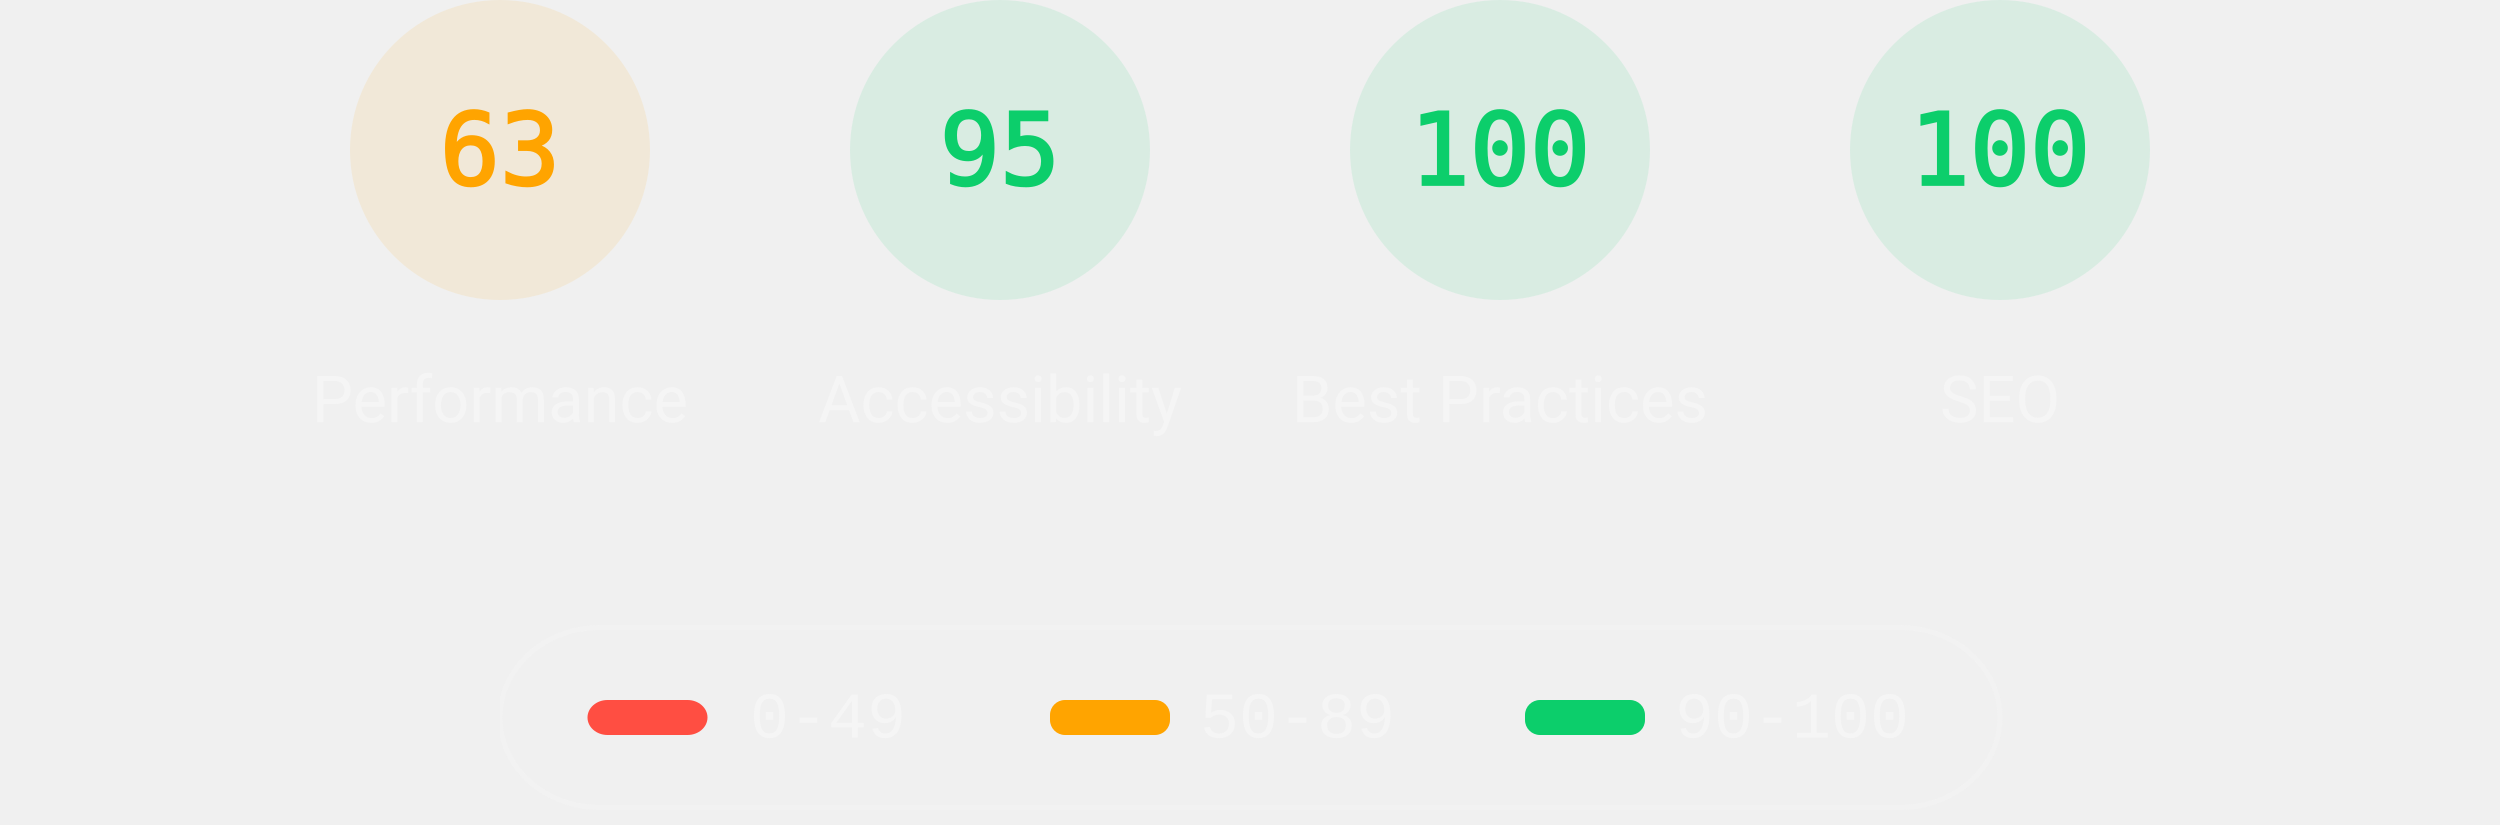
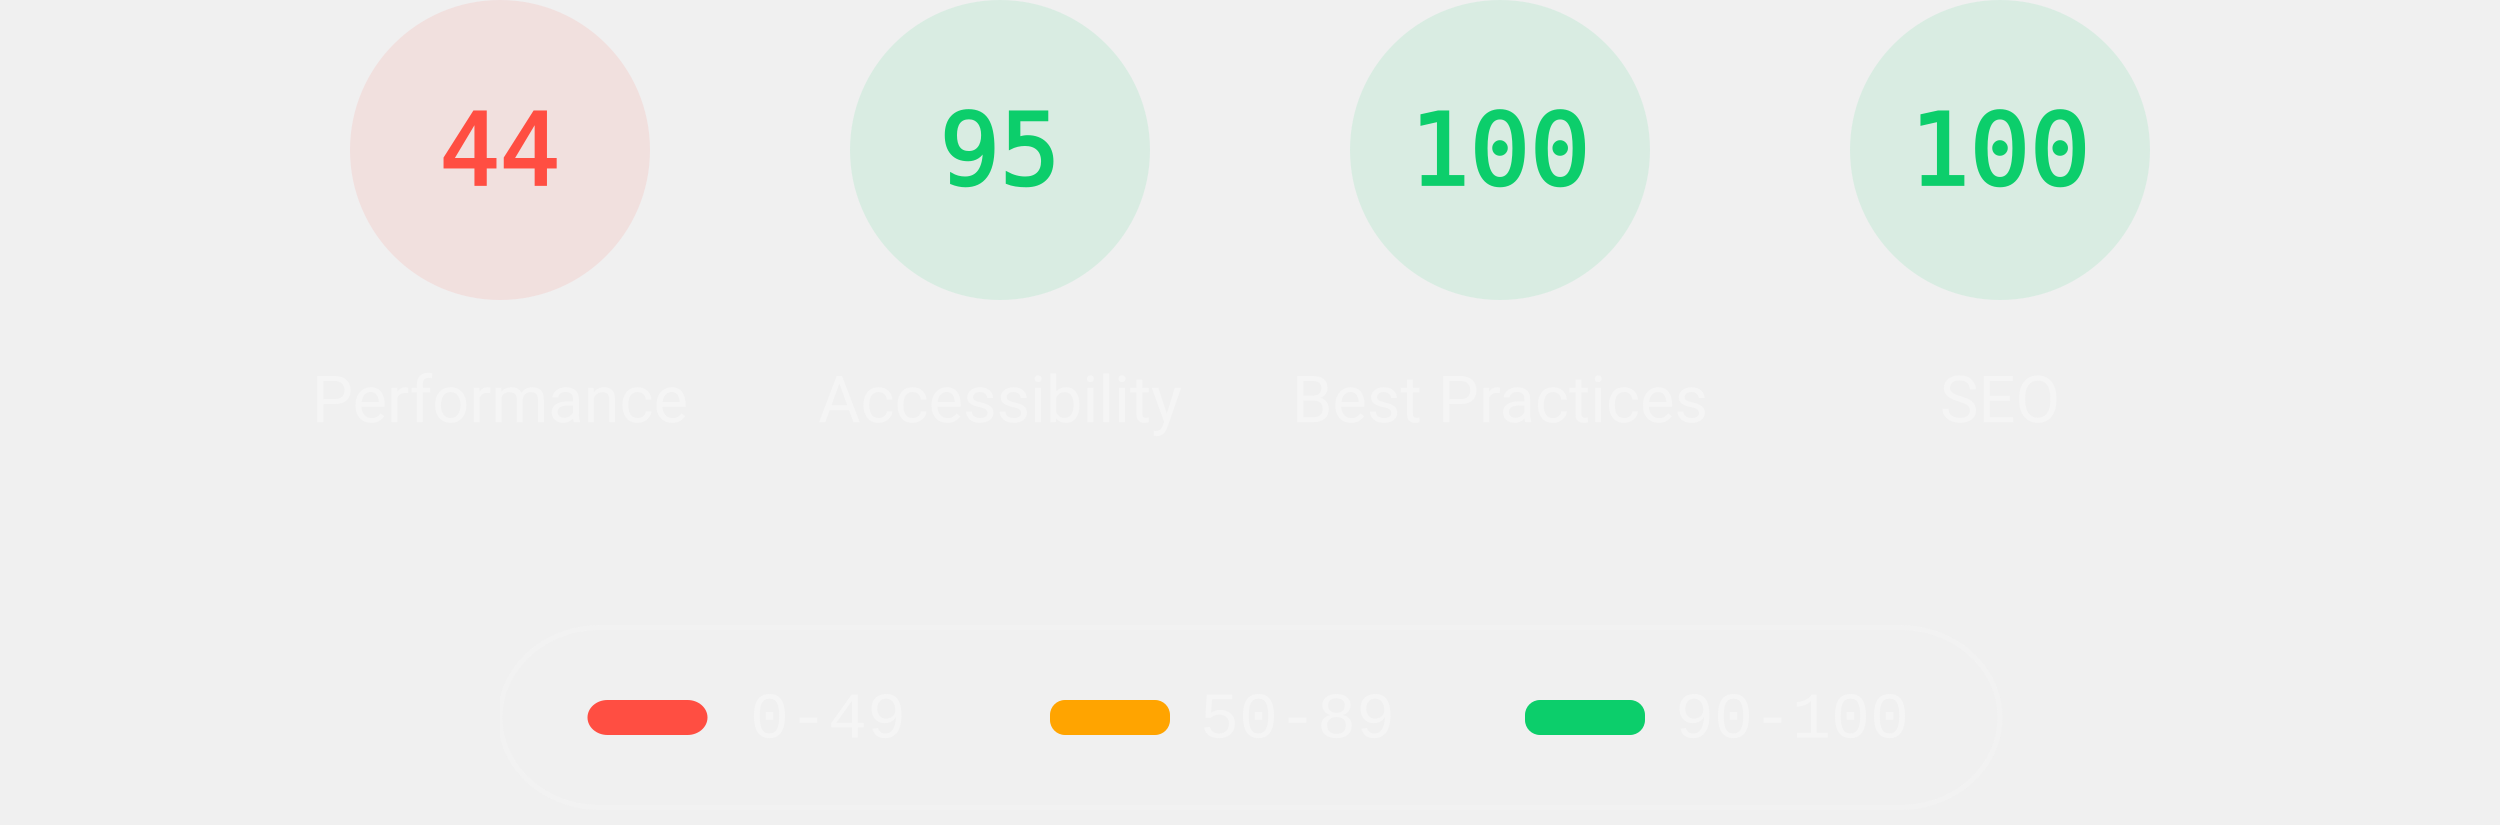
<svg xmlns="http://www.w3.org/2000/svg" class="theme--dark" fill="none" width="1000" height="330">
  <style>
			.gauge-base {
				opacity: 0.1
			}

			.gauge-arc {
				fill: none;
				animation-delay: 250ms;
				stroke-linecap: round;
				transform: rotate(-90deg);
				transform-origin: 100px 60px;
				animation: load-gauge 1s ease forwards
			}

			.guage-text {
				font-size: 40px;
				font-family: monospace;
				text-align: center
			}

			.guage-red {
				color: #ff4e42;
				fill: #ff4e42;
				stroke: #ff4e42
			}
			.guage-orange {
				color: #ffa400;
				fill: #ffa400;
				stroke: #ffa400
			}
			.guage-green {
				color: #0cce6b;
				fill: #0cce6b;
				stroke: #0cce6b
			}
			.theme--agnostic .guage-undefined {
				color: #5c5c5c;
				fill: #5c5c5c;
				stroke: #5c5c5c
			}
			.theme--light .guage-undefined {
				color: #1e1e1e;
				fill: #1e1e1e;
				stroke: #1e1e1e
			}
			.theme--dark .guage-undefined {
				color: #f5f5f5;
				fill: #f5f5f5;
				stroke: #f5f5f5
			}

			.guage-title {
				stroke: none;
				font-size: 26px;
				line-height: 26px;
				font-family: Roboto, Halvetica, Arial, sans-serif
			}
			.metric.guage-title {
				font-family: 'Courier New', Courier, monospace
			}
			.theme--agnostic .guage-title {
				color: #737373;
				fill: #737373
			}
			.theme--light .guage-title {
				color: #212121;
				fill: #212121
			}
			.theme--dark .guage-title {
				color: #f5f5f5;
				fill: #f5f5f5
			}

			@keyframes load-gauge {
				from {
					stroke-dasharray: 0 352.858
				}
			}
			.lh-gauge--pwa__disc {
				fill: #e0e0e0
			}
			.lh-gauge--pwa__logo {
				position: relative;
				fill: #b0b0b0
			}
			.lh-gauge--pwa__invisible {
				display: none
			}
			.lh-gauge--pwa__visible {
				display: inline
			}
			.guage-invisible {
				display: none
			}
			.lh-gauge--pwa__logo--primary-color {
				fill: #304ffe
			}
			.theme--agnostic .lh-gauge--pwa__logo--secondary-color {
				fill: #787878
			}
			.theme--light .lh-gauge--pwa__logo--secondary-color {
				fill: #3d3d3d
			}
			.theme--dark .lh-gauge--pwa__logo--secondary-color {
				fill: #d8b6b6
			}
			.theme--light #svg_2 {
				stroke: #00000022
			}
			.theme--agnostic #svg_2 {
				stroke: #616161
			}
			.theme--light #svg_2 {
				stroke: #00000022
			}
			.theme--dark #svg_2 {
				stroke: #f5f5f566
			}
		</style>
-   <svg class="guage-div guage-perf guage-orange" viewBox="0 0 200 200" width="200" height="200" x="100" y="0">
-     <circle class="gauge-base" r="56" cx="100" cy="60" stroke-width="8" />
-     <circle class="gauge-arc guage-arc-1" r="56" cx="100" cy="60" stroke-width="8" style="stroke-dasharray: 221.671, 351.858;" />
-     <text class="guage-text" x="100px" y="60px" alignment-baseline="central" dominant-baseline="central" text-anchor="middle">63</text>
+   <svg class="guage-div guage-perf guage-red" viewBox="0 0 200 200" width="200" height="200" x="100" y="0">
+     <circle class="gauge-base" r="56" cx="100" cy="60" stroke-width="8" />
+     <circle class="gauge-arc guage-arc-1" r="56" cx="100" cy="60" stroke-width="8" style="stroke-dasharray: 154.818, 351.858;" />
+     <text class="guage-text" x="100px" y="60px" alignment-baseline="central" dominant-baseline="central" text-anchor="middle">44</text>
    <text class="guage-title" x="100px" y="160px" alignment-baseline="central" dominant-baseline="central" text-anchor="middle">Performance</text>
  </svg>
  <svg class="guage-div guage-acc guage-green" viewBox="0 0 200 200" width="200" height="200" x="300" y="0">
    <circle class="gauge-base" r="56" cx="100" cy="60" stroke-width="8" />
    <circle class="gauge-arc guage-arc-2" r="56" cx="100" cy="60" stroke-width="8" style="stroke-dasharray: 334.265, 351.858;" />
    <text class="guage-text" x="100px" y="60px" alignment-baseline="central" dominant-baseline="central" text-anchor="middle">95</text>
    <text class="guage-title" x="100px" y="160px" alignment-baseline="central" dominant-baseline="central" text-anchor="middle">Accessibility</text>
  </svg>
  <svg class="guage-div guage-best guage-green" viewBox="0 0 200 200" width="200" height="200" x="500" y="0">
    <circle class="gauge-base" r="56" cx="100" cy="60" stroke-width="8" />
    <circle class="gauge-arc guage-arc-3" r="56" cx="100" cy="60" stroke-width="8" style="stroke-dasharray: 351.858, 351.858;" />
    <text class="guage-text" x="100px" y="60px" alignment-baseline="central" dominant-baseline="central" text-anchor="middle">100</text>
    <text class="guage-title" x="100px" y="160px" alignment-baseline="central" dominant-baseline="central" text-anchor="middle">Best Practices</text>
  </svg>
  <svg class="guage-div guage-seo guage-green" viewBox="0 0 200 200" width="200" height="200" x="700" y="0">
    <circle class="gauge-base" r="56" cx="100" cy="60" stroke-width="8" />
    <circle class="gauge-arc guage-arc-4" r="56" cx="100" cy="60" stroke-width="8" style="stroke-dasharray: 351.858, 351.858;" />
    <text class="guage-text" x="100px" y="60px" alignment-baseline="central" dominant-baseline="central" text-anchor="middle">100</text>
    <text class="guage-title" x="100px" y="160px" alignment-baseline="central" dominant-baseline="central" text-anchor="middle">SEO</text>
  </svg>
  <svg class="guage-div guage-pwa guage-invisible" viewBox="0 0 200 200" width="200" height="200" x="900" y="0">
    <svg viewBox="0 0 60 60" width="112" height="112" x="44" y="4">
      <defs>
        <linearGradient id="lh-gauge--pwa__check-circle__gradient-0" x1="50%" y1="0%" x2="50%" y2="100%">
          <stop stop-color="#00C852" offset="0%" />
          <stop stop-color="#009688" offset="100%" />
        </linearGradient>
        <linearGradient id="lh-gauge--pwa__installable__shadow-gradient-0" x1="76.056%" x2="24.111%" y1="82.995%" y2="24.735%">
          <stop stop-color="#A5D6A7" offset="0%" />
          <stop stop-color="#80CBC4" offset="100%" />
        </linearGradient>
        <linearGradient id="lh-gauge--pwa__fast-reliable__shadow-gradient-0" x1="76.056%" y1="82.995%" x2="25.678%" y2="26.493%">
          <stop stop-color="#64B5F6" offset="0%" />
          <stop stop-color="#2979FF" offset="100%" />
        </linearGradient>
        <g id="lh-gauge--pwa__fast-reliable-badge-0">
          <circle fill="#FFFFFF" cx="10" cy="10" r="10" />
          <path fill="#304FFE" d="M10 3.58l5.25 2.34v3.5c0 3.23-2.24 6.26-5.25 7-3.01-.74-5.25-3.77-5.25-7v-3.5L10 3.58zm-.47 10.74l2.76-4.83.03-.07c.04-.08 0-.24-.22-.24h-1.64l.47-3.26h-.47l-2.7 4.77c-.02.01.05-.1-.04.05-.09.16-.1.31.18.31h1.63l-.47 3.27h.47z" />
        </g>
        <g id="lh-gauge--pwa__installable-badge-0">
          <circle fill="#FFFFFF" cx="10" cy="10" r="10" />
          <path fill="#009688" d="M10 4.167A5.835 5.835 0 0 0 4.167 10 5.835 5.835 0 0 0 10 15.833 5.835 5.835 0 0 0 15.833 10 5.835 5.835 0 0 0 10 4.167zm2.917 6.416h-2.334v2.334H9.417v-2.334H7.083V9.417h2.334V7.083h1.166v2.334h2.334v1.166z" />
        </g>
      </defs>
      <g stroke="none" fill-rule="nonzero">
        <circle class="lh-gauge--pwa__disc" cx="30" cy="30" r="30" />
        <g class="lh-gauge--pwa__logo">
          <path d="M35.66 19.39l.7-1.75h2L37.4 15 38.6 12l3.4 9h-2.51l-.58-1.61z" />
          <path d="M33.52 21l3.65-9h-2.42l-2.5 5.82L30.5 12h-1.86l-1.9 5.82-1.35-2.65-1.21 3.72L25.4 21h2.38l1.72-5.2 1.64 5.2z" />
          <path fill-rule="nonzero" d="M20.3 17.91h1.48c.45 0 .85-.05 1.2-.15l.39-1.18 1.07-3.3a2.64 2.64 0 0 0-.28-.37c-.55-.6-1.36-.91-2.42-.91H18v9h2.3V17.9zm1.96-3.84c.22.22.33.5.33.87 0 .36-.1.65-.29.87-.2.23-.59.35-1.15.35h-.86v-2.41h.87c.52 0 .89.1 1.1.32z" />
        </g>
        <rect class="lh-gauge--pwa__component lh-gauge--pwa__na-line lh-gauge--pwa__invisible" fill="#FFFFFF" x="20" y="32" width="20" height="4" rx="2" />
        <g class="lh-gauge--pwa__component lh-gauge--pwa__fast-reliable-badge lh-gauge--pwa__invisible" transform="translate(20, 29)">
          <path fill="url(#lh-gauge--pwa__fast-reliable__shadow-gradient-0)" d="M33.63 19.49A30 30 0 0 1 16.2 30.36L3 17.14 17.14 3l16.49 16.49z" />
          <use href="#lh-gauge--pwa__fast-reliable-badge-0" />
        </g>
        <g class="lh-gauge--pwa__component lh-gauge--pwa__installable-badge lh-gauge--pwa__invisible" transform="translate(20, 29)">
          <path fill="url(#lh-gauge--pwa__installable__shadow-gradient-0)" d="M33.629 19.487c-4.272 5.453-10.391 9.39-17.415 10.869L3 17.142 17.142 3 33.63 19.487z" />
          <use href="#lh-gauge--pwa__installable-badge-0" />
        </g>
        <g class="lh-gauge--pwa__component lh-gauge--pwa__fast-reliable-installable-badges lh-gauge--pwa__invisible">
          <g transform="translate(8, 29)">
            <path fill="url(#lh-gauge--pwa__fast-reliable__shadow-gradient-0)" d="M16.321 30.463L3 17.143 17.142 3l22.365 22.365A29.864 29.864 0 0 1 22 31c-1.942 0-3.84-.184-5.679-.537z" />
            <use href="#lh-gauge--pwa__fast-reliable-badge-0" />
          </g>
          <g transform="translate(32, 29)">
            <path fill="url(#lh-gauge--pwa__installable__shadow-gradient-0)" d="M25.982 11.84a30.107 30.107 0 0 1-13.08 15.203L3 17.143 17.142 3l8.84 8.84z" />
            <use href="#lh-gauge--pwa__installable-badge-0" />
          </g>
        </g>
        <g class="lh-gauge--pwa__component lh-gauge--pwa__check-circle lh-gauge--pwa__invisible" transform="translate(18, 28)">
          <circle fill="#FFFFFF" cx="12" cy="12" r="12" />
          <path fill="url(#lh-gauge--pwa__check-circle__gradient-0)" d="M12 2a10 10 0 1 0 0 20 10 10 0 0 0 0-20zm-2 15l-5-5 1.41-1.41L10 14.17l7.59-7.59L19 8l-9 9z" />
        </g>
      </g>
    </svg>
    <text class="guage-title" y="160px" alignment-baseline="central" dominant-baseline="central" text-anchor="middle">
      <tspan x="100px" dy="-6px">Progressive</tspan>
      <tspan x="100px" dy="30px">Web App</tspan>
    </text>
  </svg>
  <svg width="604" height="76" x="200" y="250">
    <g>
      <rect fill="none" id="canvas_background" height="80" width="604" y="-1" x="-1" />
      <g display="none" overflow="visible" y="0" x="0" height="100%" width="100%" id="canvasGrid">
        <rect fill="url(#gridpattern)" stroke-width="0" y="0" x="0" height="100%" width="100%" />
      </g>
    </g>
    <g>
      <rect fill-opacity="0" stroke-width="2" rx="40" id="svg_2" height="72" width="600" y="1" x="0" fill="#000000" />
      <rect stroke="#000" rx="8" id="svg_3" height="14" width="48" y="30" x="35" stroke-opacity="null" stroke-width="0" fill="#ff4e42" />
      <rect stroke="#000" rx="6" id="svg_4" height="14" width="48" y="30" x="220" stroke-opacity="null" stroke-width="0" fill="#ffa400" />
      <rect stroke="#000" rx="6" id="svg_5" height="14" width="48" y="30" x="410" stroke-opacity="null" stroke-width="0" fill="#0cce6b" />
      <text class="metric guage-title" xml:space="preserve" text-anchor="start" font-size="26" id="svg_6" y="45" x="100" stroke-opacity="null" stroke-width="0" stroke="#000">0-49</text>
      <text class="metric guage-title" xml:space="preserve" text-anchor="start" font-size="26" id="svg_7" y="45" x="280" stroke-opacity="null" stroke-width="0" stroke="#000">50-89</text>
      <text class="metric guage-title" xml:space="preserve" text-anchor="start" font-size="26" id="svg_8" y="45" x="470" stroke-opacity="null" stroke-width="0" stroke="#000">90-100</text>
    </g>
  </svg>
</svg>
